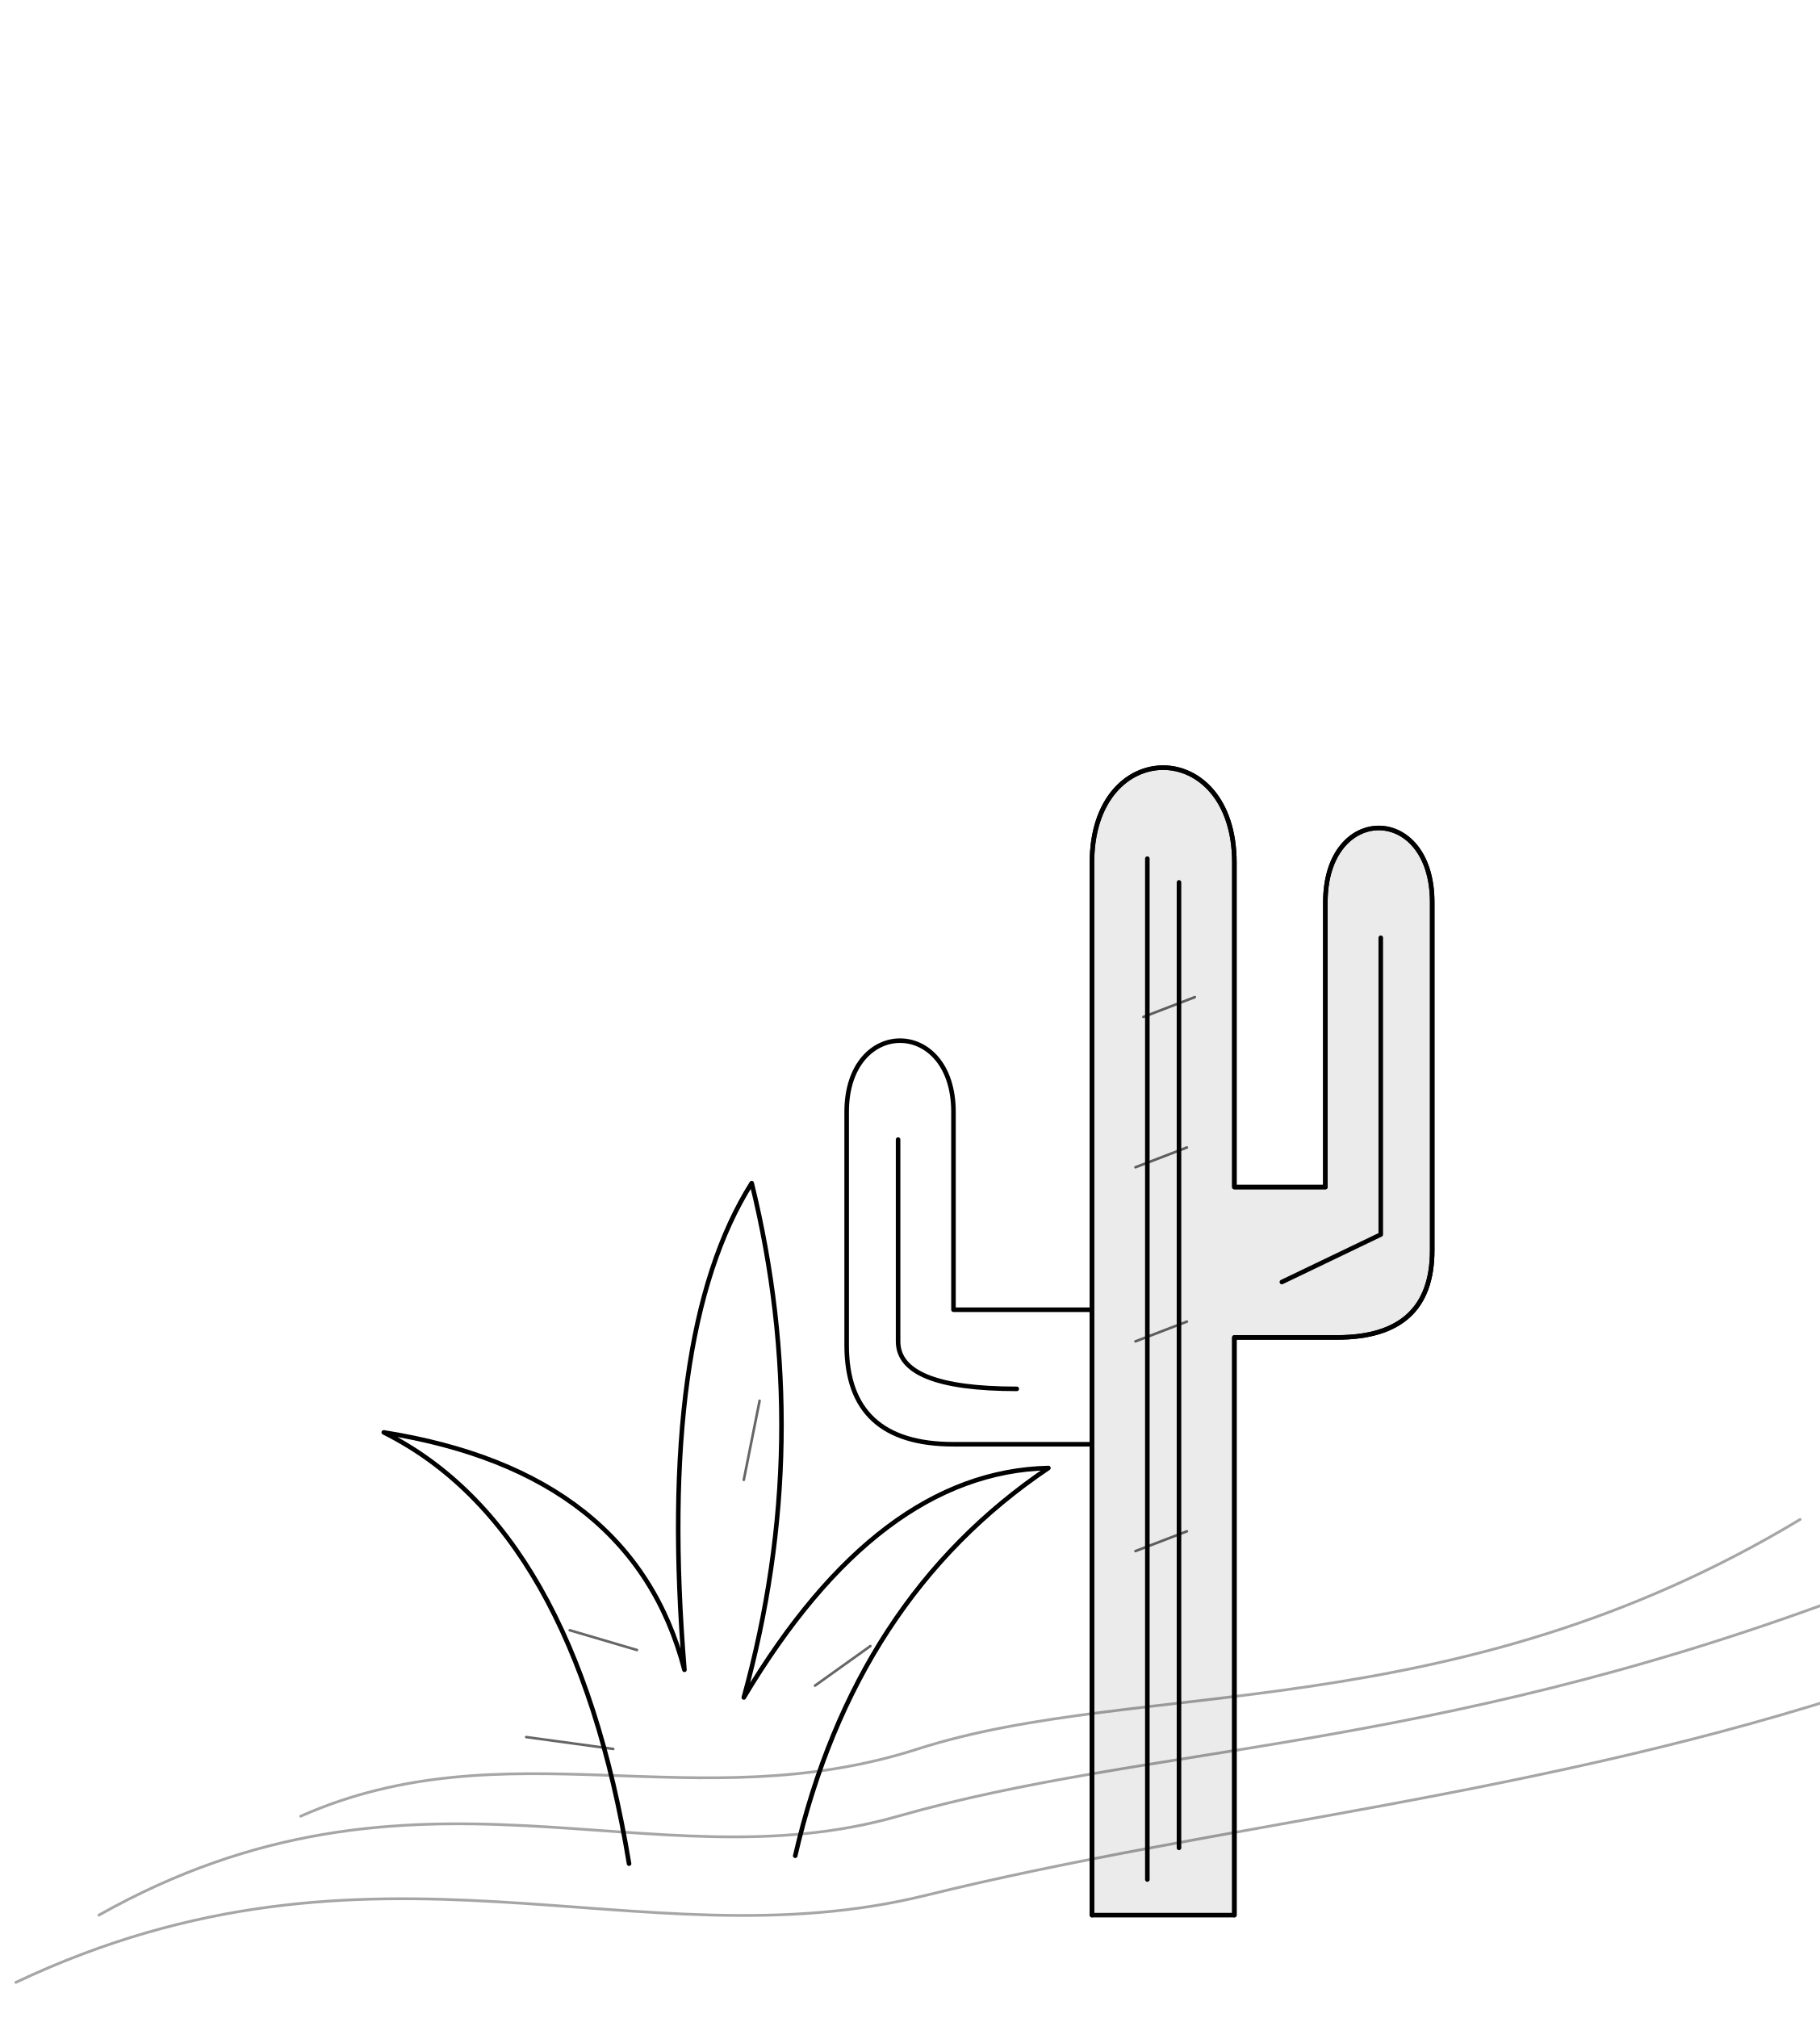
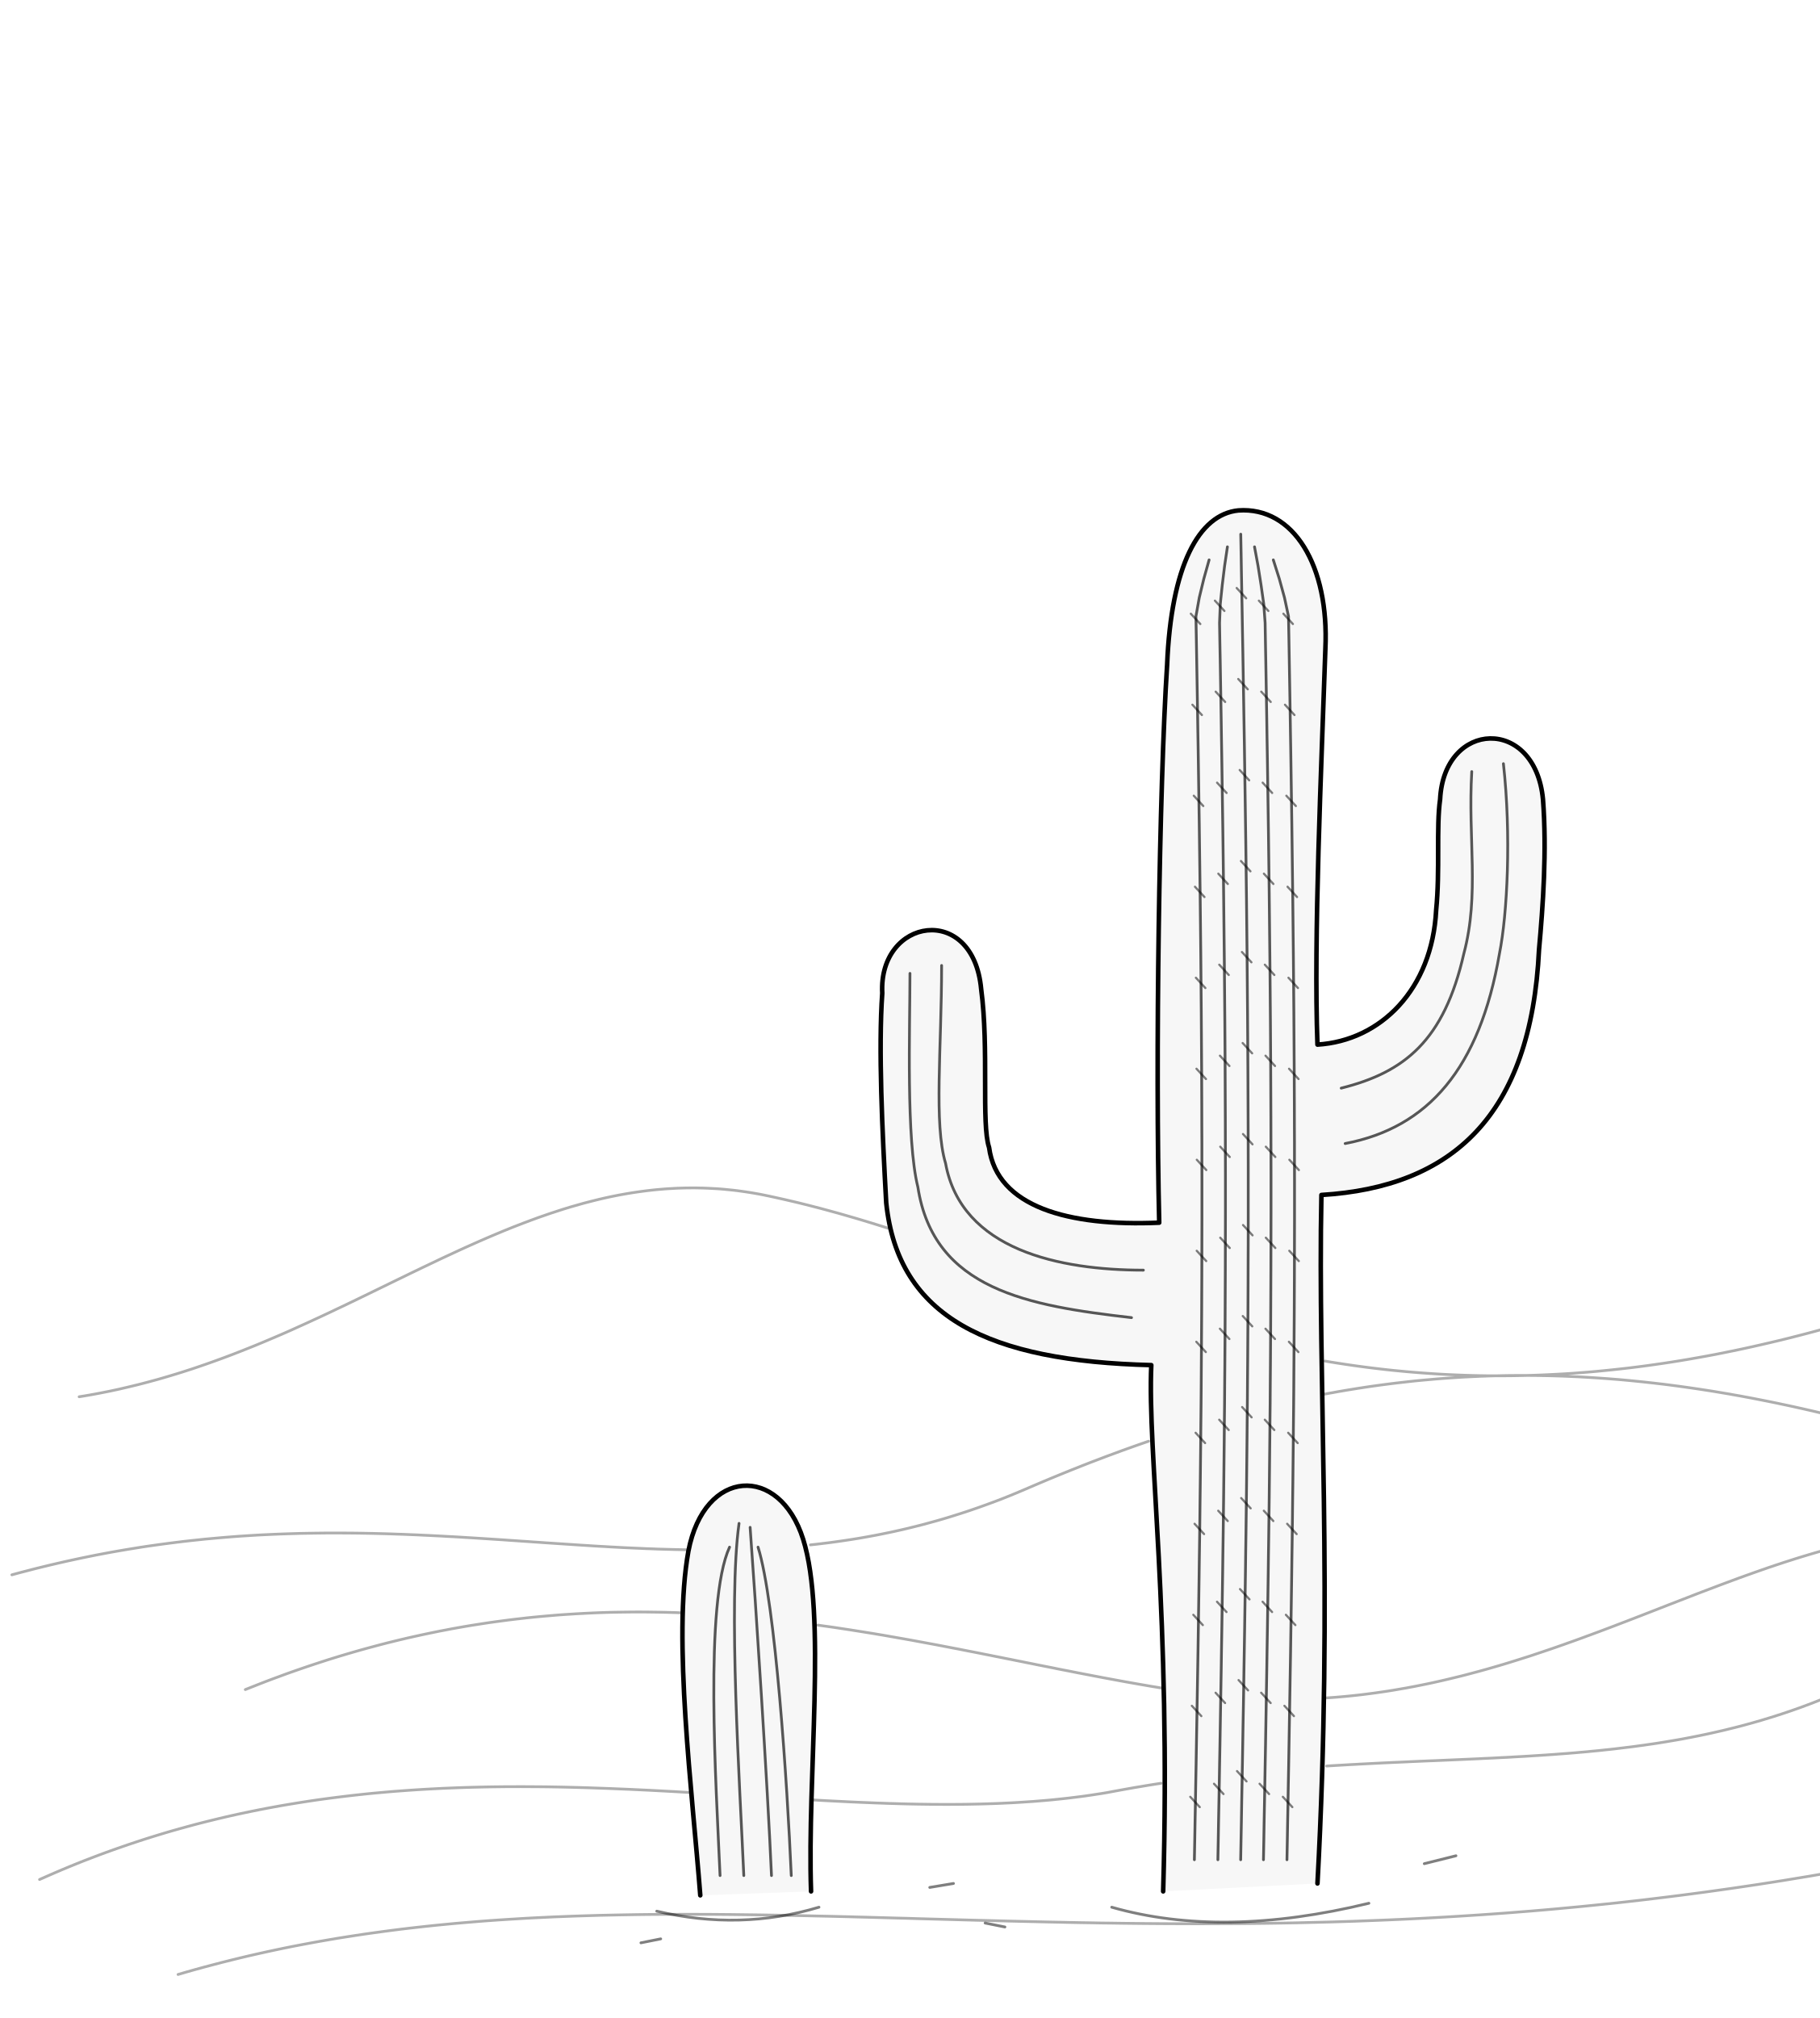
<svg xmlns="http://www.w3.org/2000/svg" viewBox="0 0 460 510" fill="none" stroke="currentColor" stroke-width="1.15" stroke-linecap="round" stroke-linejoin="round">
-   <g class="contours" opacity=".35" stroke-width=".7">
-     <path d="M25 484c80-45 139-7 202-25s133-16 238-55M4 501c91-43 157-4 230-22s156-25 240-53M76 459c52-23 100 1 156-17s135-5 223-58" />
+   <g class="dunes" opacity="0.32" stroke-width=".7">
+     <path d="M20 353 L21.29 352.79 L22.58 352.57 L23.86 352.34 L25.13 352.1 L26.4 351.85 L27.66 351.6 L28.92 351.33 L30.17 351.06 L31.41 350.77 L32.65 350.48 L33.89 350.18 L35.12 349.88 L36.35 349.56 L37.57 349.24 L38.78 348.91 L39.99 348.58 L41.2 348.23 L42.4 347.88 L43.59 347.52 L44.78 347.16 L45.97 346.79 L47.15 346.41 L48.33 346.03 L49.5 345.64 L50.67 345.24 L51.83 344.84 L52.99 344.43 L54.15 344.02 L55.3 343.6 L56.45 343.18 L57.59 342.75 L58.73 342.32 L59.86 341.88 L60.99 341.44 L62.12 340.99 L63.25 340.54 L64.37 340.09 L65.48 339.63 L66.59 339.17 L67.7 338.7 L68.81 338.23 L69.91 337.76 L71.01 337.29 L72.11 336.81 L73.2 336.33 L74.29 335.84 L75.37 335.35 L76.46 334.86 L77.54 334.37 L78.61 333.88 L79.69 333.38 L80.76 332.89 L81.83 332.39 L82.9 331.89 L83.96 331.39 L85.02 330.88 L86.08 330.38 L87.14 329.88 L88.19 329.37 L89.24 328.87 L90.29 328.36 L91.34 327.85 L92.38 327.35 L93.42 326.84 L94.46 326.33 L95.5 325.83 L96.54 325.32 L97.58 324.82 L98.61 324.31 L99.64 323.81 L100.67 323.31 L101.7 322.81 L102.73 322.31 L103.75 321.81 L104.77 321.32 L105.8 320.83 L106.82 320.33 L107.84 319.85 L108.86 319.36 L109.88 318.88 L110.89 318.39 L111.91 317.91 L112.92 317.44 L113.94 316.97 L114.95 316.5 L115.96 316.03 L116.97 315.57 L117.98 315.11 L118.99 314.66 L120 314.21 L121.01 313.76 L122.02 313.32 L123.03 312.88 L124.04 312.45 L125.05 312.02 L126.06 311.6 L127.06 311.18 L128.07 310.77 L129.08 310.36 L130.09 309.96 L131.1 309.57 L132.1 309.18 L133.11 308.8 L134.12 308.42 L135.13 308.05 L136.14 307.68 L137.15 307.33 L138.16 306.98 L139.17 306.63 L140.19 306.3 L141.2 305.97 L142.21 305.64 L143.23 305.33 L144.24 305.02 L145.26 304.73 L146.28 304.44 L147.3 304.15 L148.32 303.88 L149.34 303.62 L150.36 303.36 L151.38 303.11 L152.41 302.87 L153.43 302.64 L154.46 302.42 L155.49 302.21 L156.52 302.01 L157.56 301.82 L158.59 301.64 L159.63 301.47 L160.67 301.31 L161.71 301.16 L162.75 301.02 L163.79 300.89 L164.84 300.77 L165.89 300.66 L166.94 300.57 L168 300.48 L169.05 300.41 L170.11 300.35 L171.17 300.29 L172.23 300.26 L173.3 300.23 L174.37 300.22 L175.44 300.21 L176.51 300.23 L177.59 300.25 L178.67 300.29 L179.75 300.34 L180.84 300.4 L181.93 300.47 L183.02 300.56 L184.11 300.67 L185.21 300.78 L186.32 300.91 L187.42 301.06 L188.53 301.22 L189.64 301.39 L190.76 301.58 L191.88 301.78 L193 302 L194.46 302.3 L195.92 302.62 L197.37 302.94 L198.82 303.27 L200.27 303.61 L201.72 303.95 L203.16 304.31 L204.6 304.67 L206.03 305.04 L207.47 305.41 L208.9 305.8 L210.33 306.19 L211.76 306.58 L213.19 306.99 L214.61 307.4 L216.03 307.81 L217.45 308.23 L218.87 308.66 L220.29 309.09 L221.71 309.53 L223.12 309.97 L224.54 310.42                                                                          M334.91 343.98 L336.59 344.26 L338.29 344.53 L339.98 344.79 L341.69 345.04 L343.41 345.28 L345.13 345.51 L346.86 345.73 L348.61 345.94 L350.36 346.14 L352.12 346.33 L353.89 346.5 L355.67 346.67 L357.45 346.82 L359.25 346.96 L361.06 347.09 L362.88 347.21 L364.7 347.32 L366.54 347.41 L368.39 347.49 L370.25 347.56 L372.11 347.62 L373.99 347.66 L375.88 347.69 L377.78 347.7 L379.69 347.7 L381.61 347.69 L383.55 347.66 L385.49 347.62 L387.45 347.57 L389.41 347.5 L391.39 347.41 L393.38 347.31 L395.39 347.2 L397.4 347.07 L399.43 346.92 L401.47 346.76 L403.52 346.58 L405.58 346.38 L407.66 346.17 L409.75 345.94 L411.85 345.7 L413.96 345.44 L416.09 345.16 L418.23 344.86 L420.38 344.55 L422.55 344.22 L424.73 343.87 L426.93 343.5 L429.14 343.11 L431.36 342.71 L433.6 342.29 L435.85 341.84 L438.11 341.38 L440.39 340.9 L442.68 340.4 L444.99 339.88 L447.32 339.34 L449.65 338.79 L452.01 338.21 L454.37 337.61 L456.76 336.99 L459.16 336.35 L461.57 335.68 L464 335 M3 398 L4.98 397.46 L6.96 396.95 L8.92 396.44 L10.88 395.96 L12.82 395.49 L14.76 395.04 L16.69 394.6 L18.61 394.18 L20.52 393.77 L22.42 393.38 L24.31 393 L26.2 392.64 L28.08 392.29 L29.95 391.96 L31.81 391.64 L33.66 391.34 L35.5 391.04 L37.34 390.76 L39.17 390.5 L40.99 390.25 L42.8 390.01 L44.61 389.78 L46.41 389.56 L48.2 389.36 L49.98 389.17 L51.76 388.98 L53.53 388.82 L55.29 388.66 L57.05 388.51 L58.8 388.37 L60.54 388.24 L62.27 388.13 L64 388.02 L65.72 387.92 L67.44 387.84 L69.15 387.76 L70.85 387.69 L72.55 387.63 L74.24 387.58 L75.92 387.53 L77.6 387.5 L79.27 387.47 L80.94 387.45 L82.6 387.43 L84.26 387.43 L85.91 387.43 L87.55 387.44 L89.19 387.45 L90.83 387.47 L92.46 387.5 L94.08 387.53 L95.7 387.57 L97.31 387.61 L98.92 387.66 L100.53 387.72 L102.13 387.77 L103.73 387.84 L105.32 387.9 L106.9 387.98 L108.49 388.05 L110.06 388.13 L111.64 388.21 L113.21 388.3 L114.78 388.38 L116.34 388.47 L117.9 388.57 L119.45 388.66 L121 388.76 L122.55 388.86 L124.1 388.96 L125.64 389.06 L127.18 389.16 L128.71 389.27 L130.24 389.37 L131.77 389.48 L133.3 389.58 L134.82 389.69 L136.34 389.79 L137.86 389.9 L139.38 390 L140.89 390.1 L142.4 390.2 L143.91 390.3 L145.41 390.4 L146.92 390.5 L148.42 390.59 L149.92 390.69 L151.42 390.78 L152.91 390.86 L154.41 390.95 L155.9 391.03 L157.39 391.11 L158.88 391.18 L160.37 391.25 L161.86 391.31 L163.34 391.38 L164.83 391.43 L166.31 391.49 L167.8 391.53 L169.28 391.57 L170.76 391.61 L172.24 391.64 L173.72 391.67                     M204.84 390.43 L206.33 390.27 L207.82 390.09 L209.31 389.91 L210.81 389.71 L212.3 389.5 L213.8 389.28 L215.3 389.05 L216.8 388.81 L218.31 388.55 L219.81 388.28 L221.32 388 L222.83 387.7 L224.35 387.39 L225.86 387.07 L227.38 386.73 L228.9 386.38 L230.42 386.01 L231.95 385.63 L233.48 385.24 L235.01 384.82 L236.55 384.4 L238.08 383.96 L239.63 383.5 L241.17 383.02 L242.72 382.53 L244.27 382.03 L245.83 381.5 L247.39 380.96 L248.95 380.4 L250.51 379.83 L252.09 379.24 L253.66 378.63 L255.24 378 L256.82 377.35 L258.41 376.68 L260 376 L261.35 375.42 L262.69 374.85 L264.04 374.28 L265.38 373.72 L266.71 373.17 L268.05 372.62 L269.38 372.08 L270.71 371.54 L272.03 371.02 L273.35 370.49 L274.67 369.97 L275.99 369.46 L277.31 368.96 L278.62 368.46 L279.93 367.96 L281.24 367.48 L282.54 367 L283.84 366.52 L285.15 366.05 L286.44 365.59 L287.74 365.13 L289.03 364.68 L290.32 364.23                                   M334.46 352.39 L335.7 352.16 L336.94 351.94 L338.18 351.71 L339.41 351.5 L340.65 351.29 L341.89 351.09 L343.12 350.89 L344.36 350.7 L345.59 350.51 L346.83 350.33 L348.06 350.16 L349.3 349.99 L350.53 349.83 L351.76 349.67 L353 349.52 L354.23 349.38 L355.46 349.24 L356.69 349.1 L357.93 348.97 L359.16 348.85 L360.39 348.74 L361.63 348.63 L362.86 348.52 L364.09 348.42 L365.32 348.33 L366.56 348.24 L367.79 348.16 L369.03 348.08 L370.26 348.01 L371.49 347.95 L372.73 347.89 L373.97 347.83 L375.2 347.79 L376.44 347.74 L377.68 347.71 L378.91 347.68 L380.15 347.65 L381.39 347.63 L382.63 347.62 L383.87 347.61 L385.11 347.61 L386.36 347.61 L387.6 347.62 L388.85 347.63 L390.09 347.66 L391.34 347.68 L392.58 347.71 L393.83 347.75 L395.08 347.79 L396.33 347.84 L397.59 347.9 L398.84 347.95 L400.09 348.02 L401.35 348.09 L402.61 348.17 L403.87 348.25 L405.13 348.34 L406.39 348.43 L407.65 348.53 L408.92 348.63 L410.18 348.74 L411.45 348.86 L412.72 348.98 L413.99 349.11 L415.27 349.24 L416.54 349.38 L417.82 349.52 L419.1 349.67 L420.38 349.82 L421.66 349.98 L422.95 350.15 L424.24 350.32 L425.53 350.5 L426.82 350.68 L428.11 350.87 L429.41 351.06 L430.7 351.26 L432 351.46 L433.31 351.67 L434.61 351.89 L435.92 352.11 L437.23 352.33 L438.54 352.57 L439.86 352.8 L441.17 353.05 L442.49 353.29 L443.82 353.55 L445.14 353.81 L446.47 354.07 L447.8 354.34 L449.13 354.61 L450.47 354.9 L451.81 355.18 L453.15 355.47 L454.5 355.77 L455.85 356.07 L457.2 356.38 L458.55 356.69 L459.91 357.01 L461.27 357.34 L462.63 357.67 L464 358 M62 427 L63.76 426.3 L65.51 425.61 L67.26 424.93 L69.01 424.27 L70.75 423.63 L72.48 422.99 L74.21 422.38 L75.93 421.78 L77.65 421.19 L79.36 420.62 L81.07 420.06 L82.77 419.51 L84.47 418.98 L86.16 418.46 L87.85 417.96 L89.53 417.47 L91.21 416.99 L92.88 416.53 L94.55 416.08 L96.21 415.64 L97.87 415.21 L99.53 414.8 L101.17 414.4 L102.82 414.01 L104.46 413.64 L106.09 413.28 L107.72 412.93 L109.35 412.59 L110.97 412.26 L112.59 411.95 L114.2 411.64 L115.81 411.35 L117.41 411.07 L119.01 410.8 L120.61 410.55 L122.2 410.3 L123.78 410.06 L125.36 409.84 L126.94 409.63 L128.52 409.42 L130.09 409.23 L131.65 409.05 L133.21 408.87 L134.77 408.71 L136.32 408.56 L137.87 408.42 L139.42 408.29 L140.96 408.16 L142.49 408.05 L144.03 407.95 L145.56 407.85 L147.08 407.77 L148.6 407.69 L150.12 407.62 L151.64 407.56 L153.15 407.51 L154.65 407.47 L156.16 407.44 L157.66 407.42 L159.15 407.4 L160.65 407.39 L162.14 407.39 L163.62 407.4 L165.1 407.42 L166.58 407.44 L168.06 407.47 L169.53 407.51 L171 407.55 L172.46 407.61                        M206.72 410.71 L208.12 410.91 L209.51 411.1 L210.9 411.3 L212.28 411.51 L213.66 411.72 L215.05 411.93 L216.42 412.15 L217.8 412.37 L219.17 412.59 L220.55 412.81 L221.91 413.04 L223.28 413.27 L224.65 413.51 L226.01 413.75 L227.37 413.99 L228.73 414.23 L230.09 414.47 L231.44 414.72 L232.79 414.97 L234.14 415.22 L235.49 415.47 L236.84 415.72 L238.18 415.98 L239.53 416.24 L240.87 416.5 L242.21 416.75 L243.55 417.02 L244.88 417.28 L246.22 417.54 L247.55 417.8 L248.88 418.07 L250.21 418.33 L251.54 418.6 L252.87 418.86 L254.19 419.13 L255.52 419.39 L256.84 419.66 L258.16 419.92 L259.48 420.19 L260.8 420.45 L262.11 420.72 L263.43 420.98 L264.74 421.24 L266.06 421.5 L267.37 421.77 L268.68 422.03 L269.99 422.28 L271.3 422.54 L272.61 422.8 L273.91 423.05 L275.22 423.3 L276.52 423.55 L277.83 423.8 L279.13 424.05 L280.43 424.29 L281.73 424.53 L283.03 424.77 L284.33 425.01 L285.63 425.24 L286.93 425.47 L288.23 425.7 L289.52 425.92 L290.82 426.15 L292.12 426.36 L293.41 426.58                                  M335.17 429.11 L336.33 429.03 L337.48 428.95 L338.63 428.85 L339.78 428.75 L340.92 428.64 L342.06 428.52 L343.2 428.4 L344.33 428.27 L345.46 428.13 L346.58 427.98 L347.71 427.83 L348.82 427.67 L349.94 427.51 L351.05 427.34 L352.16 427.16 L353.27 426.97 L354.37 426.78 L355.47 426.59 L356.57 426.38 L357.66 426.18 L358.75 425.96 L359.84 425.74 L360.92 425.52 L362 425.29 L363.08 425.05 L364.15 424.81 L365.23 424.56 L366.29 424.31 L367.36 424.05 L368.43 423.79 L369.49 423.53 L370.54 423.26 L371.6 422.98 L372.65 422.7 L373.7 422.42 L374.75 422.13 L375.79 421.84 L376.84 421.54 L377.88 421.24 L378.91 420.94 L379.95 420.63 L380.98 420.32 L382.01 420 L383.04 419.68 L384.06 419.36 L385.09 419.03 L386.11 418.71 L387.13 418.38 L388.14 418.04 L389.15 417.7 L390.17 417.36 L391.18 417.02 L392.18 416.68 L393.19 416.33 L394.19 415.98 L395.19 415.63 L396.19 415.27 L397.19 414.92 L398.19 414.56 L399.18 414.2 L400.17 413.84 L401.16 413.47 L402.15 413.11 L403.14 412.74 L404.12 412.38 L405.1 412.01 L406.08 411.64 L407.06 411.27 L408.04 410.9 L409.02 410.52 L409.99 410.15 L410.97 409.78 L411.94 409.4 L412.91 409.03 L413.88 408.65 L414.85 408.28 L415.81 407.9 L416.78 407.53 L417.74 407.15 L418.7 406.78 L419.66 406.4 L420.62 406.03 L421.58 405.65 L422.54 405.28 L423.5 404.91 L424.45 404.54 L425.41 404.17 L426.36 403.8 L427.31 403.43 L428.26 403.06 L429.21 402.69 L430.16 402.33 L431.11 401.97 L432.06 401.61 L433.01 401.25 L433.95 400.89 L434.9 400.53 L435.84 400.18 L436.79 399.83 L437.73 399.48 L438.67 399.13 L439.61 398.78 L440.56 398.44 L441.5 398.1 L442.44 397.77 L443.38 397.43 L444.32 397.1 L445.26 396.77 L446.19 396.45 L447.13 396.12 L448.07 395.81 L449.01 395.49 L449.95 395.18 L450.88 394.87 L451.82 394.57 L452.76 394.27 L453.69 393.97 L454.63 393.68 L455.57 393.39 L456.5 393.11 L457.44 392.83 L458.38 392.55 L459.31 392.28 L460.25 392.02 L461.19 391.75 L462.13 391.5 L463.06 391.25 L464 391 M10 475 L11.87 474.17 L13.75 473.35 L15.62 472.55 L17.49 471.77 L19.36 471.01 L21.22 470.27 L23.09 469.55 L24.95 468.84 L26.82 468.15 L28.68 467.48 L30.54 466.83 L32.39 466.19 L34.25 465.57 L36.1 464.96 L37.96 464.37 L39.81 463.8 L41.66 463.24 L43.51 462.7 L45.35 462.18 L47.2 461.67 L49.04 461.17 L50.88 460.69 L52.72 460.23 L54.55 459.78 L56.39 459.34 L58.22 458.92 L60.05 458.51 L61.88 458.12 L63.71 457.74 L65.54 457.37 L67.36 457.02 L69.18 456.68 L71 456.35 L72.82 456.04 L74.64 455.74 L76.45 455.45 L78.26 455.17 L80.07 454.9 L81.88 454.65 L83.69 454.41 L85.49 454.18 L87.29 453.96 L89.09 453.75 L90.89 453.55 L92.68 453.36 L94.48 453.18 L96.27 453.02 L98.06 452.86 L99.84 452.71 L101.63 452.58 L103.41 452.45 L105.19 452.33 L106.96 452.22 L108.74 452.12 L110.51 452.03 L112.28 451.94 L114.05 451.87 L115.81 451.8 L117.58 451.74 L119.34 451.69 L121.09 451.65 L122.85 451.61 L124.6 451.58 L126.35 451.56 L128.1 451.54 L129.84 451.54 L131.59 451.53 L133.33 451.54 L135.06 451.55 L136.8 451.56 L138.53 451.58 L140.26 451.61 L141.99 451.64 L143.71 451.68 L145.43 451.72 L147.15 451.77 L148.87 451.82 L150.58 451.88 L152.29 451.94 L154 452 L155.7 452.07 L157.41 452.14 L159.11 452.21 L160.8 452.29 L162.5 452.37 L164.19 452.45 L165.87 452.54 L167.56 452.63 L169.24 452.72 L170.92 452.81 L172.59 452.91 L174.27 453                   M205.46 454.89 L207.06 454.98 L208.67 455.07 L210.27 455.15 L211.87 455.23 L213.47 455.31 L215.06 455.39 L216.65 455.46 L218.23 455.53 L219.81 455.59 L221.39 455.66 L222.96 455.71 L224.54 455.77 L226.1 455.81 L227.67 455.86 L229.23 455.9 L230.78 455.93 L232.34 455.96 L233.89 455.98 L235.43 456 L236.97 456.01 L238.51 456.02 L240.04 456.02 L241.58 456.01 L243.1 456 L244.63 455.98 L246.14 455.95 L247.66 455.92 L249.17 455.88 L250.68 455.83 L252.18 455.78 L253.68 455.71 L255.18 455.64 L256.67 455.56 L258.16 455.47 L259.64 455.37 L261.12 455.27 L262.6 455.15 L264.07 455.03 L265.54 454.9 L267.01 454.75 L268.47 454.6 L269.92 454.44 L271.37 454.26 L272.82 454.08 L274.27 453.89 L275.71 453.68 L277.14 453.46 L278.57 453.24 L280 453 L281.37 452.74 L282.73 452.49 L284.09 452.24 L285.44 452 L286.79 451.76 L288.14 451.54 L289.48 451.31 L290.82 451.09 L292.15 450.88 L293.48 450.68                                 M335.32 446.32 L336.54 446.24 L337.74 446.17 L338.95 446.1 L340.15 446.03 L341.35 445.96 L342.55 445.9 L343.74 445.83 L344.94 445.77 L346.12 445.71 L347.31 445.65 L348.49 445.59 L349.67 445.53 L350.85 445.48 L352.02 445.42 L353.2 445.37 L354.37 445.32 L355.53 445.27 L356.7 445.21 L357.86 445.16 L359.02 445.11 L360.18 445.06 L361.33 445.01 L362.48 444.97 L363.63 444.92 L364.78 444.87 L365.92 444.82 L367.07 444.77 L368.21 444.72 L369.35 444.67 L370.48 444.62 L371.62 444.57 L372.75 444.52 L373.88 444.47 L375 444.41 L376.13 444.36 L377.25 444.31 L378.38 444.25 L379.49 444.19 L380.61 444.14 L381.73 444.08 L382.84 444.01 L383.95 443.95 L385.06 443.89 L386.17 443.82 L387.28 443.75 L388.38 443.68 L389.48 443.61 L390.58 443.54 L391.68 443.46 L392.78 443.39 L393.88 443.3 L394.97 443.22 L396.06 443.14 L397.16 443.05 L398.24 442.96 L399.33 442.86 L400.42 442.77 L401.51 442.67 L402.59 442.56 L403.67 442.46 L404.75 442.35 L405.83 442.23 L406.91 442.12 L407.99 442 L409.06 441.87 L410.14 441.74 L411.21 441.61 L412.29 441.48 L413.36 441.34 L414.43 441.19 L415.5 441.05 L416.56 440.89 L417.63 440.74 L418.7 440.58 L419.76 440.41 L420.83 440.24 L421.89 440.06 L422.95 439.88 L424.01 439.7 L425.08 439.51 L426.14 439.31 L427.19 439.11 L428.25 438.9 L429.31 438.69 L430.37 438.47 L431.42 438.25 L432.48 438.02 L433.54 437.78 L434.59 437.54 L435.64 437.3 L436.7 437.04 L437.75 436.78 L438.8 436.52 L439.86 436.25 L440.91 435.97 L441.96 435.68 L443.01 435.39 L444.06 435.09 L445.11 434.79 L446.16 434.47 L447.21 434.15 L448.26 433.83 L449.31 433.49 L450.36 433.15 L451.41 432.8 L452.46 432.45 L453.51 432.08 L454.56 431.71 L455.61 431.33 L456.65 430.94 L457.7 430.55 L458.75 430.14 L459.8 429.73 L460.85 429.31 L461.9 428.88 L462.95 428.45 L464 428 M45 499 L47.23 498.35 L49.46 497.72 L51.7 497.11 L53.93 496.52 L56.16 495.94 L58.39 495.38 L60.63 494.83 L62.86 494.3 L65.1 493.79 L67.34 493.29 L69.58 492.81 L71.82 492.34 L74.06 491.89 L76.3 491.46 L78.54 491.04 L80.79 490.63 L83.04 490.24 L85.28 489.86 L87.53 489.5 L89.79 489.15 L92.04 488.81 L94.3 488.49 L96.56 488.18 L98.82 487.88 L101.08 487.59 L103.34 487.32 L105.61 487.06 L107.88 486.81 L110.16 486.57 L112.43 486.35 L114.71 486.13 L116.99 485.93 L119.28 485.74 L121.56 485.55 L123.85 485.38 L126.15 485.22 L128.45 485.07 L130.75 484.93 L133.05 484.79 L135.36 484.67 L137.67 484.56 L139.99 484.45 L142.31 484.36 L144.63 484.27 L146.96 484.19 L149.29 484.12 L151.62 484.05 L153.96 484 L156.31 483.95 L158.66 483.91 L161.01 483.87 L163.37 483.84 L165.73 483.82 L168.1 483.81 L170.47 483.8 L172.85 483.79 L175.23 483.79 L177.62 483.8 L180.01 483.81 L182.41 483.83 L184.81 483.85 L187.22 483.88 L189.64 483.91 L192.06 483.94 L194.48 483.98 L196.91 484.02 L199.35 484.07 L201.8 484.12 L204.25 484.17 L206.7 484.23 L209.16 484.28 L211.63 484.34 L214.11 484.4 L216.59 484.47 L219.08 484.53 L221.58 484.6 L224.08 484.67 L226.59 484.74 L229.1 484.8 L231.63 484.88 L234.16 484.95 L236.69 485.02 L239.24 485.09 L241.79 485.16 L244.35 485.23 L246.92 485.3 L249.49 485.36 L252.07 485.43 L254.66 485.5 L257.26 485.56 L259.87 485.62 L262.48 485.68 L265.11 485.74 L267.74 485.79 L270.38 485.85 L273.02 485.9 L275.68 485.94 L278.35 485.99 L281.02 486.02 L283.7 486.06 L286.39 486.09 L289.09 486.12 L291.8 486.14 L294.52 486.16 L297.25 486.17 L299.98 486.18 L302.73 486.19 L305.49 486.18 L308.25 486.17 L311.03 486.16 L313.81 486.14 L316.61 486.11 L319.41 486.08 L322.23 486.04 L325.05 485.99 L327.89 485.94 L330.73 485.87 L333.59 485.8 L336.45 485.73 L339.33 485.64 L342.22 485.55 L345.11 485.44 L348.02 485.33 L350.94 485.21 L353.87 485.08 L356.81 484.94 L359.76 484.79 L362.73 484.63 L365.7 484.46 L368.69 484.28 L371.69 484.09 L374.7 483.89 L377.72 483.68 L380.75 483.46 L383.79 483.22 L386.85 482.98 L389.92 482.72 L393 482.45 L396.09 482.16 L399.2 481.87 L402.31 481.56 L405.44 481.24 L408.59 480.91 L411.74 480.56 L414.91 480.2 L418.09 479.82 L421.28 479.43 L424.49 479.03 L427.71 478.61 L430.94 478.18 L434.18 477.73 L437.44 477.27 L440.71 476.79 L444 476.3 L447.3 475.79 L450.61 475.27 L453.94 474.72 L457.28 474.17 L460.63 473.59 L464 473" />
  </g>
  <g class="botanical">
-     <path class="sketch-wash" fill="currentColor" fill-opacity=".08" d="M276 484V218c0-32 36-32 36 0v82h23v-72c0-25 27-25 27 0v88q0 22-24 22h-26v146Z" />
-     <path d="M276 484V218c0-32 36-32 36 0v82h23v-72c0-25 27-25 27 0v88q0 22-24 22h-26v146M276 365h-35q-27 0-27-25v-59c0-24 27-24 27 0v50h35M290 475V217m8 250V223M227 288v51q0 12 30 12M349 237v75l-25 12M159 471q-14-85-62-109 63 10 76 60-7-85 17-123 16 65-2 130 34-57 77-58-49 33-64 98" />
-     <path class="pencil-detail" opacity=".6" stroke-width=".65" d="m133 439 22 3m-11-30 17 5m31-63-4 20m18 52 14-10m69-159 13-5m-15 43 13-5m-13 49 13-5m-13 58 13-5" />
+     <g class="cacti" fill="currentColor" fill-opacity=".035">
+       <path d="M294 478 C296 408 290 367 291 345 C250 344 227 333 224 304 C223 286 222 265 223 251 C222 232 246 228 248 250 C250 265 248 284 250 290 C252 305 270 310 293 309 C292 268 293 199 295 168 C296 143 303 130 313 129 C327 128 336 143 335 164 C334 194 332 237 333 264 C349 263 362 250 363 230 C364 220 363 209 364 202 C365 182 388 181 390 202 C391 215 390 229 389 240 C387 282 367 300 334 302 C333 349 337 402 333 476" />
+       <path d="M177 479 C175 453 170 414 174 392 C178 371 197 370 203 389 C209 408 204 449 205 478" />
+     </g>
+     <g class="ribs" stroke-width=".7" opacity=".65">
+       <path d="M305.61 141.5 L304.28 146.26 L303.13 151.02 L302.28 155.78 L302.37 160.54 L302.45 165.3 L302.53 170.07 L302.61 174.83 L302.69 179.59 L302.76 184.35 L302.84 189.11 L302.91 193.87 L302.98 198.63 L303.05 203.39 L303.12 208.15 L303.18 212.91 L303.24 217.67 L303.3 222.43 L303.36 227.2 L303.41 231.96 L303.46 236.72 L303.51 241.48 L303.55 246.24 L303.59 251 L303.63 255.76 L303.66 260.52 L303.69 265.28 L303.72 270.04 L303.74 274.8 L303.76 279.57 L303.77 284.33 L303.79 289.09 L303.79 293.85 L303.8 298.61 L303.8 303.37 L303.8 308.13 L303.79 312.89 L303.78 317.65 L303.77 322.41 L303.75 327.17 L303.73 331.93 L303.7 336.7 L303.67 341.46 L303.64 346.22 L303.61 350.98 L303.57 355.74 L303.52 360.5 L303.48 365.26 L303.43 370.02 L303.38 374.78 L303.32 379.54 L303.27 384.3 L303.21 389.07 L303.14 393.83 L303.08 398.59 L303.01 403.35 L302.94 408.11 L302.87 412.87 L302.8 417.63 L302.72 422.39 L302.64 427.15 L302.56 431.91 L302.48 436.67 L302.4 441.43 L302.32 446.2 L302.23 450.96 L302.15 455.72 L302.06 460.48 L301.98 465.24 L301.89 470 M310.24 138.2 L309.53 143.01 L308.94 147.82 L308.44 152.63 L308.25 157.43 L308.33 162.24 L308.42 167.05 L308.5 171.86 L308.58 176.67 L308.66 181.48 L308.73 186.29 L308.81 191.1 L308.88 195.9 L308.95 200.71 L309.02 205.52 L309.09 210.33 L309.15 215.14 L309.21 219.95 L309.27 224.76 L309.32 229.57 L309.37 234.37 L309.42 239.18 L309.47 243.99 L309.51 248.8 L309.55 253.61 L309.59 258.42 L309.62 263.23 L309.65 268.03 L309.67 272.84 L309.69 277.65 L309.71 282.46 L309.72 287.27 L309.73 292.08 L309.74 296.89 L309.74 301.7 L309.74 306.5 L309.73 311.31 L309.72 316.12 L309.71 320.93 L309.69 325.74 L309.67 330.55 L309.65 335.36 L309.62 340.17 L309.59 344.97 L309.55 349.78 L309.52 354.59 L309.47 359.4 L309.43 364.21 L309.38 369.02 L309.33 373.83 L309.28 378.63 L309.22 383.44 L309.16 388.25 L309.09 393.06 L309.03 397.87 L308.96 402.68 L308.89 407.49 L308.82 412.3 L308.74 417.1 L308.67 421.91 L308.59 426.72 L308.51 431.53 L308.43 436.34 L308.35 441.15 L308.26 445.96 L308.18 450.77 L308.09 455.57 L308 460.38 L307.92 465.19 L307.83 470 M313.61 135 L313.7 139.86 L313.78 144.71 L313.87 149.57 L313.96 154.42 L314.04 159.28 L314.13 164.13 L314.21 168.99 L314.29 173.84 L314.37 178.7 L314.45 183.55 L314.53 188.41 L314.6 193.26 L314.67 198.12 L314.74 202.97 L314.81 207.83 L314.88 212.68 L314.94 217.54 L315 222.39 L315.06 227.25 L315.11 232.1 L315.16 236.96 L315.21 241.81 L315.25 246.67 L315.29 251.52 L315.33 256.38 L315.36 261.23 L315.39 266.09 L315.42 270.94 L315.44 275.8 L315.46 280.65 L315.48 285.51 L315.49 290.36 L315.5 295.22 L315.5 300.07 L315.5 304.93 L315.5 309.78 L315.49 314.64 L315.47 319.49 L315.46 324.35 L315.44 329.2 L315.42 334.06 L315.39 338.91 L315.36 343.77 L315.32 348.62 L315.29 353.48 L315.24 358.33 L315.2 363.19 L315.15 368.04 L315.1 372.9 L315.05 377.75 L314.99 382.61 L314.93 387.46 L314.86 392.32 L314.8 397.17 L314.73 402.03 L314.66 406.88 L314.59 411.74 L314.51 416.59 L314.43 421.45 L314.36 426.3 L314.28 431.16 L314.19 436.01 L314.11 440.87 L314.03 445.72 L313.94 450.58 L313.85 455.43 L313.77 460.29 L313.68 465.14 L313.59 470 M317.09 138.2 L317.98 143.01 L318.74 147.82 L319.42 152.63 L319.77 157.43 L319.85 162.24 L319.94 167.05 L320.02 171.86 L320.1 176.67 L320.18 181.48 L320.25 186.29 L320.33 191.1 L320.4 195.9 L320.47 200.71 L320.54 205.52 L320.61 210.33 L320.67 215.14 L320.73 219.95 L320.79 224.76 L320.84 229.57 L320.89 234.37 L320.94 239.18 L320.99 243.99 L321.03 248.8 L321.07 253.61 L321.11 258.42 L321.14 263.23 L321.17 268.03 L321.19 272.84 L321.21 277.65 L321.23 282.46 L321.24 287.27 L321.25 292.08 L321.26 296.89 L321.26 301.7 L321.26 306.5 L321.25 311.31 L321.24 316.12 L321.23 320.93 L321.21 325.74 L321.19 330.55 L321.17 335.36 L321.14 340.17 L321.11 344.97 L321.07 349.78 L321.04 354.59 L320.99 359.4 L320.95 364.21 L320.9 369.02 L320.85 373.83 L320.8 378.63 L320.74 383.44 L320.68 388.25 L320.61 393.06 L320.55 397.87 L320.48 402.68 L320.41 407.49 L320.34 412.3 L320.26 417.1 L320.19 421.91 L320.11 426.72 L320.03 431.53 L319.95 436.34 L319.87 441.15 L319.78 445.96 L319.7 450.77 L319.61 455.57 L319.52 460.38 L319.44 465.19 L319.35 470 M321.84 141.5 L323.35 146.26 L324.66 151.02 L325.68 155.78 L325.77 160.54 L325.85 165.3 L325.93 170.07 L326.01 174.83 L326.09 179.59 L326.16 184.35 L326.24 189.11 L326.31 193.87 L326.38 198.63 L326.45 203.39 L326.52 208.15 L326.58 212.91 L326.64 217.67 L326.7 222.43 L326.76 227.2 L326.81 231.96 L326.86 236.72 L326.91 241.48 L326.95 246.24 L326.99 251 L327.03 255.76 L327.06 260.52 L327.09 265.28 L327.12 270.04 L327.14 274.8 L327.16 279.57 L327.17 284.33 L327.19 289.09 L327.19 293.85 L327.2 298.61 L327.2 303.37 L327.2 308.13 L327.19 312.89 L327.18 317.65 L327.17 322.41 L327.15 327.17 L327.13 331.93 L327.1 336.7 L327.07 341.46 L327.04 346.22 L327.01 350.98 L326.97 355.74 L326.92 360.5 L326.88 365.26 L326.83 370.02 L326.78 374.78 L326.72 379.54 L326.67 384.3 L326.61 389.07 L326.54 393.83 L326.48 398.59 L326.41 403.35 L326.34 408.11 L326.27 412.87 L326.2 417.63 L326.12 422.39 L326.04 427.15 L325.96 431.91 L325.88 436.67 L325.8 441.43 L325.72 446.2 L325.63 450.96 L325.55 455.72 L325.46 460.48 L325.38 465.24 L325.29 470 M230 246 C230 260 229 288 232 300 C236 326 260 330 286 333 M238 244 C238 265 236 284 239 294 C243 316 268 321 289 321 M372 195 C371 212 374 226 370 241 C365 263 355 271 339 275 M380 193 C382 211 381 231 379 241 C374 270 361 285 340 289 M184.4 391 C178 405 181 451 182 474 M186.8 385 C184 405 187 451 188 474 M189.6 386 C191 405 194 451 195 474 M191.6 391 C196 405 199 451 200 474" />
+     </g>
+     <g class="spines" stroke-width=".55" opacity=".5">
+       <path d="M300.99 155.1 L303.39 157.7 M301.39 178.1 L303.79 180.7 M301.74 201.1 L304.14 203.7 M302.04 224.1 L304.44 226.7 M302.27 247.1 L304.67 249.7 M302.42 270.1 L304.82 272.7 M302.5 293.1 L304.9 295.7 M302.48 316.1 L304.88 318.7 M302.38 339.1 L304.78 341.7 M302.2 362.1 L304.6 364.7 M301.94 385.1 L304.34 387.7 M301.62 408.1 L304.02 410.7 M301.25 431.1 L303.65 433.7 M300.85 454.1 L303.25 456.7 M307.08 151.8 L309.48 154.4 M307.27 174.8 L309.67 177.4 M307.63 197.8 L310.03 200.4 M307.94 220.8 L310.34 223.4 M308.18 243.8 L310.58 246.4 M308.35 266.8 L310.75 269.4 M308.43 289.8 L310.83 292.4 M308.43 312.8 L310.83 315.4 M308.34 335.8 L310.74 338.4 M308.17 358.8 L310.57 361.4 M307.92 381.8 L310.32 384.4 M307.61 404.8 L310.01 407.4 M307.25 427.8 L309.65 430.4 M306.85 450.8 L309.25 453.4 M312.58 148.6 L314.98 151.2 M312.98 171.6 L315.38 174.2 M313.34 194.6 L315.74 197.2 M313.66 217.6 L316.06 220.2 M313.91 240.6 L316.31 243.2 M314.09 263.6 L316.49 266.2 M314.18 286.6 L316.58 289.2 M314.19 309.6 L316.59 312.2 M314.12 332.6 L316.52 335.2 M313.96 355.6 L316.36 358.2 M313.72 378.6 L316.12 381.2 M313.42 401.6 L315.82 404.2 M313.06 424.6 L315.46 427.2 M312.67 447.6 L315.07 450.2 M318.19 151.8 L320.59 154.4 M318.79 174.8 L321.19 177.4 M319.15 197.8 L321.55 200.4 M319.46 220.8 L321.86 223.4 M319.7 243.8 L322.1 246.4 M319.87 266.8 L322.27 269.4 M319.95 289.8 L322.35 292.4 M319.95 312.8 L322.35 315.4 M319.86 335.8 L322.26 338.4 M319.69 358.8 L322.09 361.4 M319.44 381.8 L321.84 384.4 M319.13 404.8 L321.53 407.4 M318.77 427.8 L321.17 430.4 M318.37 450.8 L320.77 453.4 M324.39 155.1 L326.79 157.7 M324.79 178.1 L327.19 180.7 M325.14 201.1 L327.54 203.7 M325.44 224.1 L327.84 226.7 M325.67 247.1 L328.07 249.7 M325.82 270.1 L328.22 272.7 M325.9 293.1 L328.3 295.7 M325.88 316.1 L328.28 318.7 M325.78 339.1 L328.18 341.7 M325.6 362.1 L328 364.7 M325.34 385.1 L327.74 387.7 M325.02 408.1 L327.42 410.7 M324.65 431.1 L327.05 433.7 M324.25 454.1 L326.65 456.7" />
+     </g>
+     <g class="ground" stroke-width=".7" opacity=".5">
+       <path d="M166 483q21 5 41-1 M281 482q28 8 65-1 M235 477l6-1m8 10 5 1m106-16 8-2m-206 22 5-1" />
+     </g>
  </g>
</svg>
